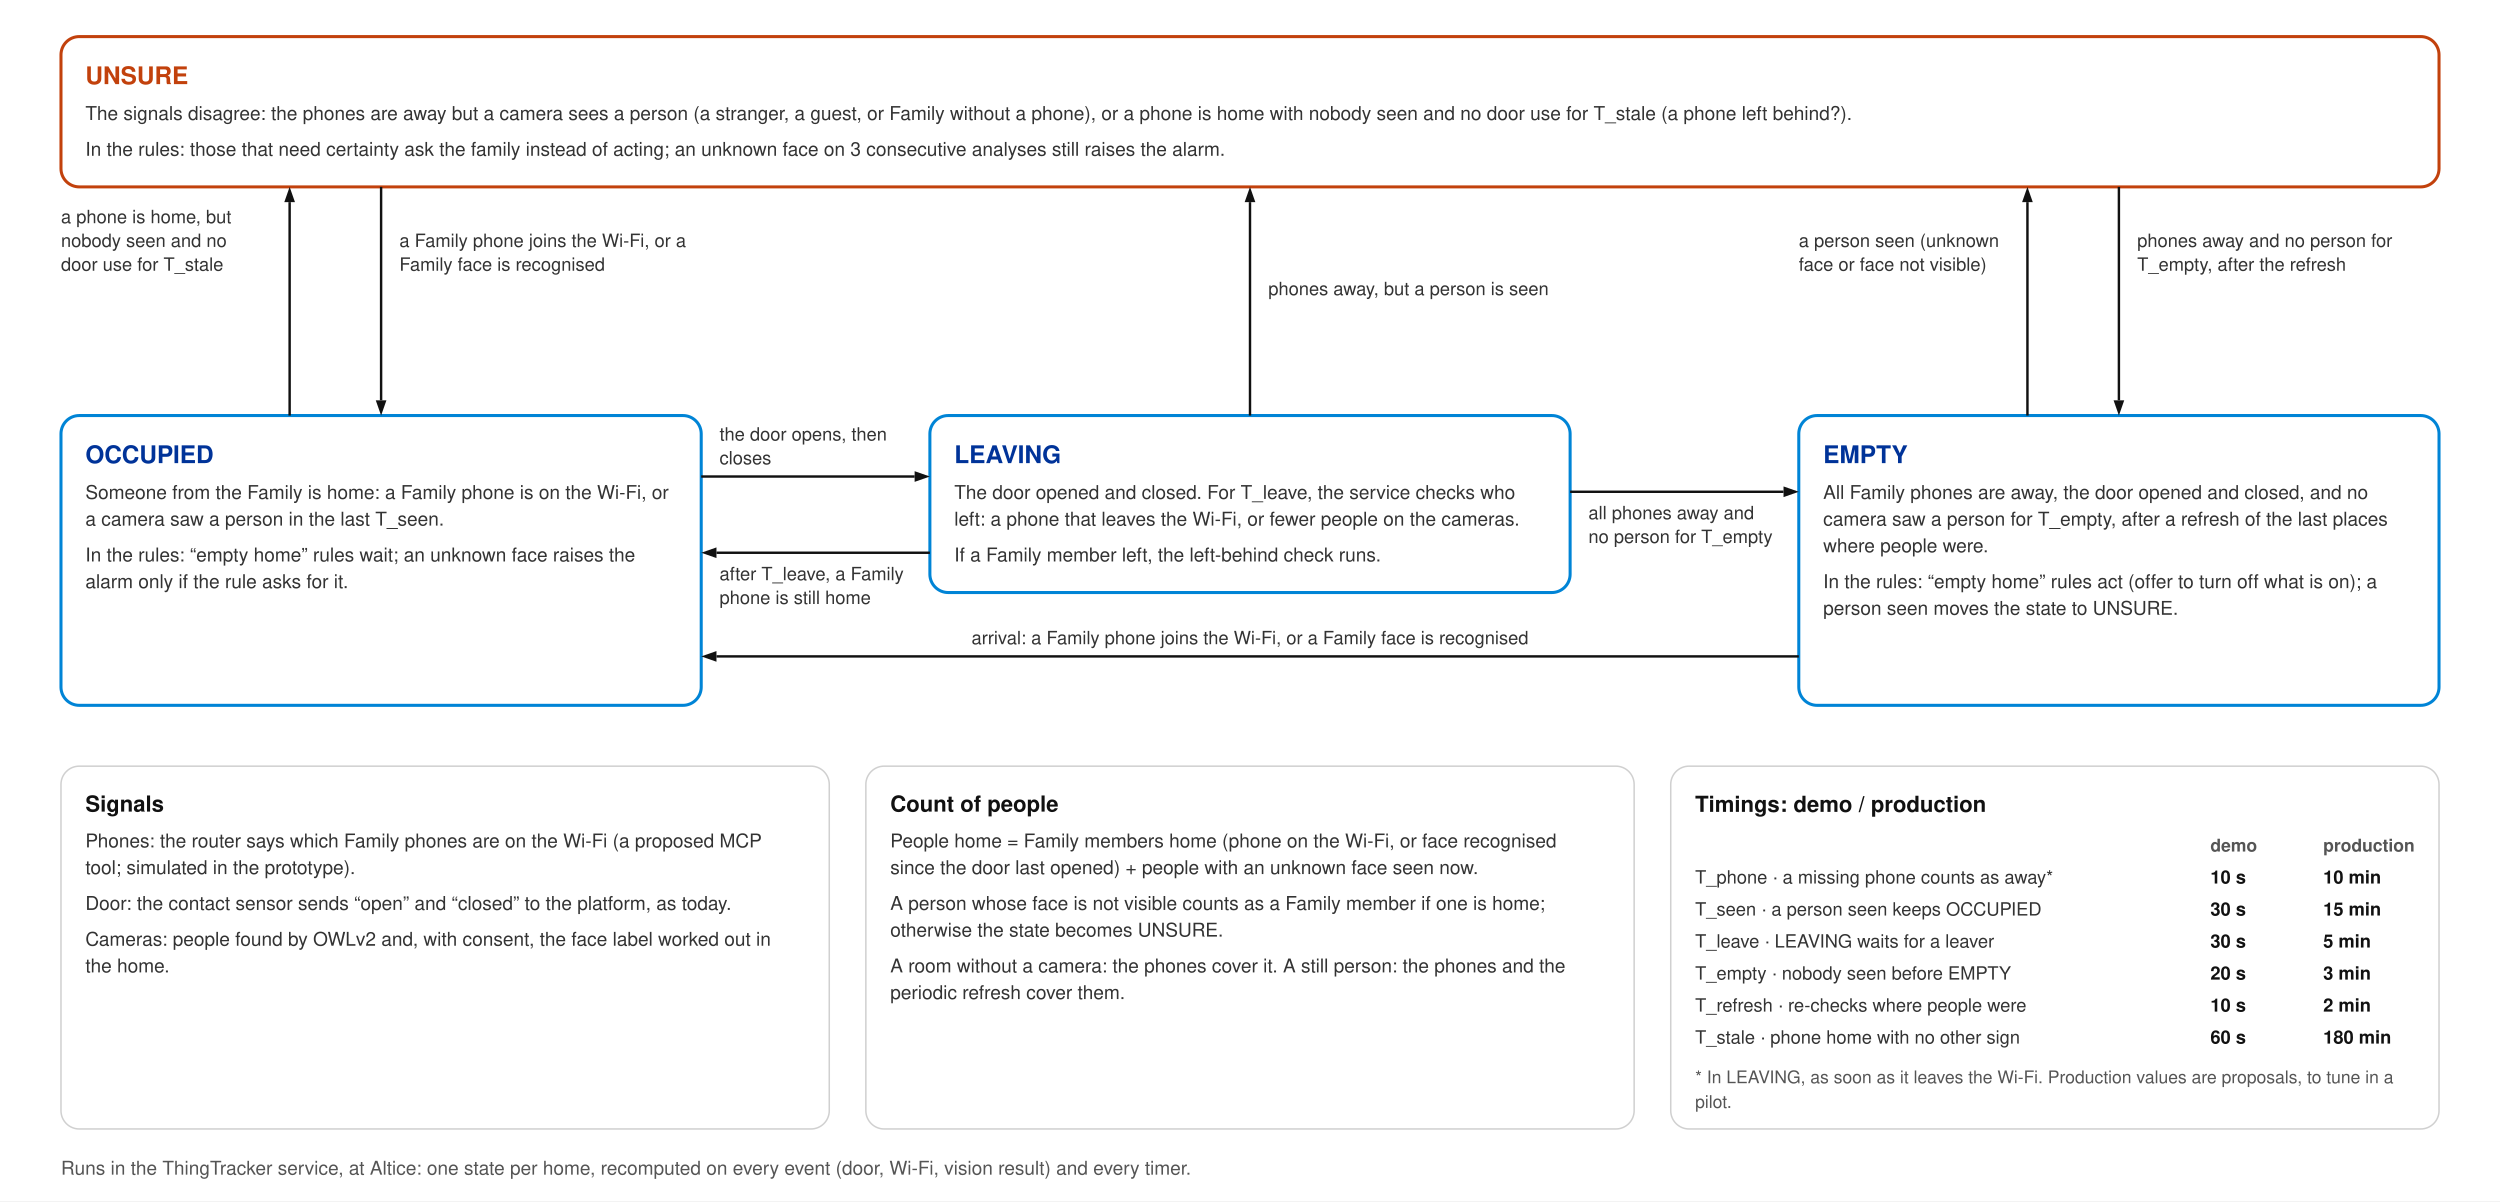
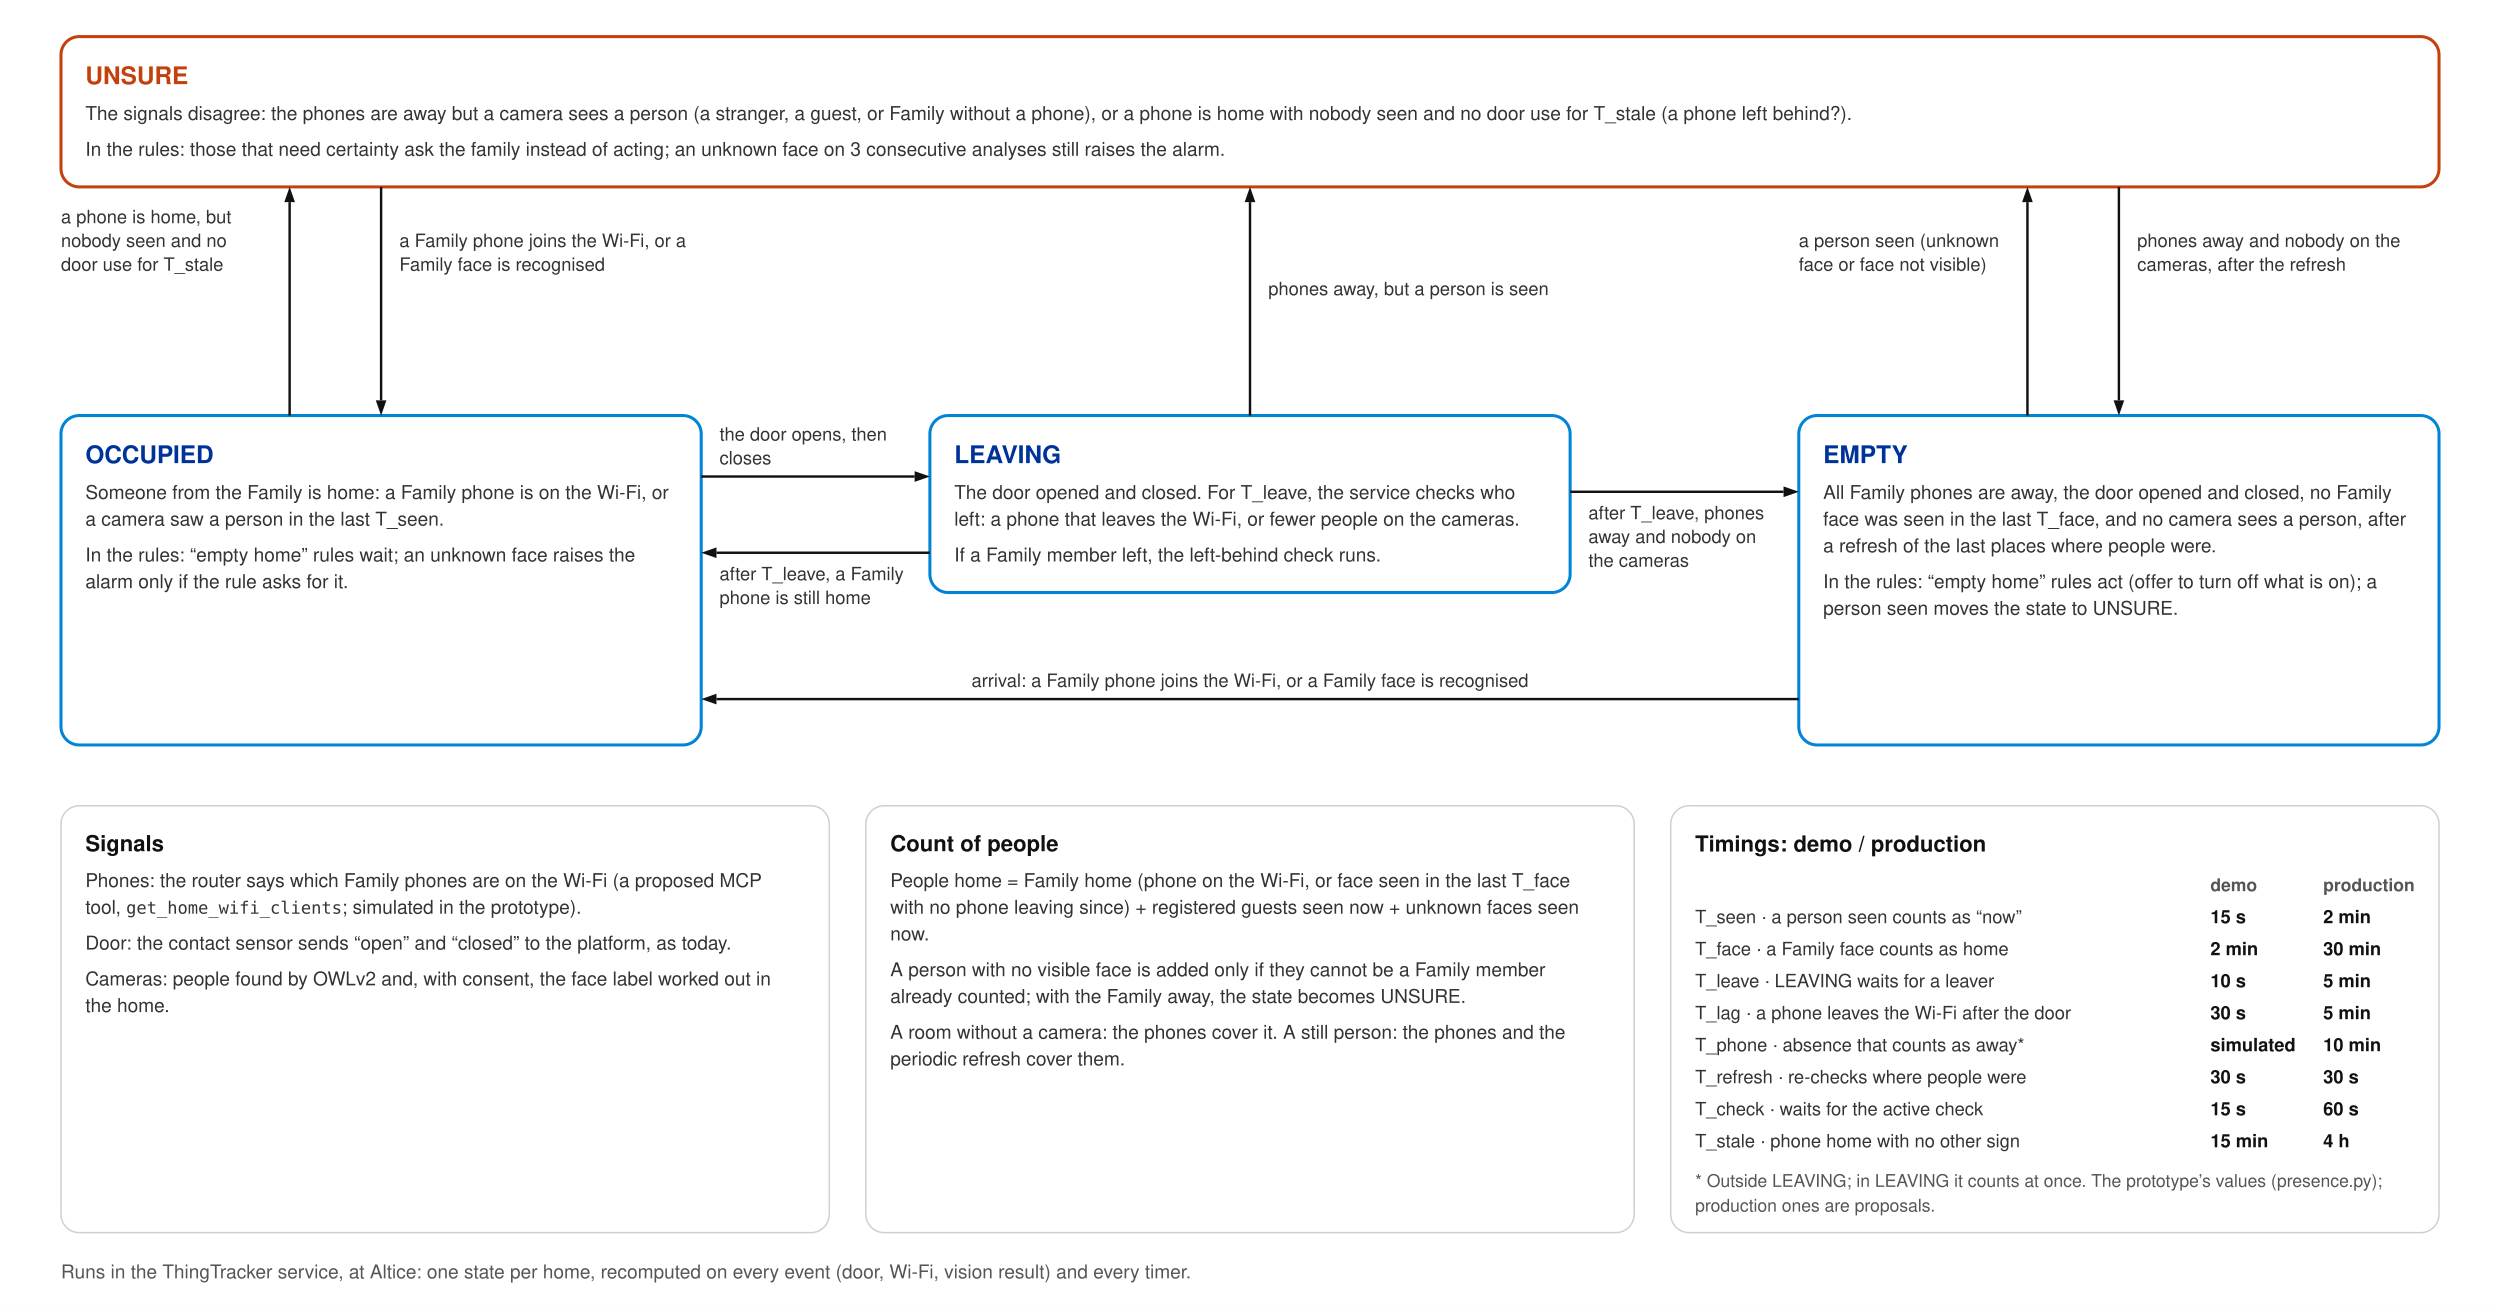
- <svg xmlns="http://www.w3.org/2000/svg" viewBox="0 0 1640 788" width="1640" height="788" font-family="Helvetica Neue, Helvetica, Arial, sans-serif" role="img" aria-label="Presence states">
+ <svg xmlns="http://www.w3.org/2000/svg" viewBox="0 0 1640 856" width="1640" height="856" font-family="Helvetica Neue, Helvetica, Arial, sans-serif" role="img" aria-label="Presence states">
  <defs>
    <marker id="m111111" viewBox="0 0 10 10" refX="0" refY="5" markerUnits="userSpaceOnUse" markerWidth="10" markerHeight="10" orient="auto">
      <path d="M0 1.5 L10 5 L0 8.5 Z" fill="#111111" />
    </marker>
    <marker id="m333333" viewBox="0 0 10 10" refX="0" refY="5" markerUnits="userSpaceOnUse" markerWidth="10" markerHeight="10" orient="auto">
      <path d="M0 1.5 L10 5 L0 8.5 Z" fill="#333333" />
    </marker>
  </defs>
-   <rect width="1640" height="788" fill="#FFFFFF" />
+   <rect width="1640" height="856" fill="#FFFFFF" />
  <rect x="40.0" y="24.0" width="1560.0" height="98.6" rx="12" fill="#FFFFFF" stroke="#C2410C" stroke-width="2" />
  <text x="56.0" y="55.2" font-size="16" font-weight="400" fill="#C2410C" text-anchor="start">
    <tspan font-weight="700">UNSURE</tspan>
  </text>
  <text x="56.0" y="78.7" font-size="12.5" font-weight="400" fill="#333333" text-anchor="start">The signals disagree: the phones are away but a camera sees a person (a stranger, a guest, or Family without a phone), or a phone is home with nobody seen and no door use for T_stale (a phone left behind?).</text>
  <text x="56.0" y="102.2" font-size="12.5" font-weight="400" fill="#333333" text-anchor="start">In the rules: those that need certainty ask the family instead of acting; an unknown face on 3 consecutive analyses still raises the alarm.</text>
-   <rect x="40.0" y="272.6" width="420.0" height="190.1" rx="12" fill="#FFFFFF" stroke="#0084D6" stroke-width="2" />
+   <rect x="40.0" y="272.6" width="420.0" height="216.1" rx="12" fill="#FFFFFF" stroke="#0084D6" stroke-width="2" />
  <text x="56.0" y="303.8" font-size="16" font-weight="400" fill="#003399" text-anchor="start">
    <tspan font-weight="700">OCCUPIED</tspan>
  </text>
  <text x="56.0" y="327.3" font-size="12.5" font-weight="400" fill="#333333" text-anchor="start">Someone from the Family is home: a Family phone is on the Wi-Fi, or</text>
  <text x="56.0" y="344.8" font-size="12.5" font-weight="400" fill="#333333" text-anchor="start">a camera saw a person in the last T_seen.</text>
  <text x="56.0" y="368.3" font-size="12.5" font-weight="400" fill="#333333" text-anchor="start">In the rules: “empty home” rules wait; an unknown face raises the</text>
  <text x="56.0" y="385.8" font-size="12.5" font-weight="400" fill="#333333" text-anchor="start">alarm only if the rule asks for it.</text>
  <rect x="610.0" y="272.6" width="420.0" height="116.1" rx="12" fill="#FFFFFF" stroke="#0084D6" stroke-width="2" />
  <text x="626.0" y="303.8" font-size="16" font-weight="400" fill="#003399" text-anchor="start">
    <tspan font-weight="700">LEAVING</tspan>
  </text>
  <text x="626.0" y="327.3" font-size="12.5" font-weight="400" fill="#333333" text-anchor="start">The door opened and closed. For T_leave, the service checks who</text>
  <text x="626.0" y="344.8" font-size="12.5" font-weight="400" fill="#333333" text-anchor="start">left: a phone that leaves the Wi-Fi, or fewer people on the cameras.</text>
  <text x="626.0" y="368.3" font-size="12.5" font-weight="400" fill="#333333" text-anchor="start">If a Family member left, the left-behind check runs.</text>
-   <rect x="1180.0" y="272.6" width="420.0" height="190.1" rx="12" fill="#FFFFFF" stroke="#0084D6" stroke-width="2" />
+   <rect x="1180.0" y="272.6" width="420.0" height="216.1" rx="12" fill="#FFFFFF" stroke="#0084D6" stroke-width="2" />
  <text x="1196.0" y="303.8" font-size="16" font-weight="400" fill="#003399" text-anchor="start">
    <tspan font-weight="700">EMPTY</tspan>
  </text>
-   <text x="1196.0" y="327.3" font-size="12.5" font-weight="400" fill="#333333" text-anchor="start">All Family phones are away, the door opened and closed, and no</text>
-   <text x="1196.0" y="344.8" font-size="12.5" font-weight="400" fill="#333333" text-anchor="start">camera saw a person for T_empty, after a refresh of the last places</text>
-   <text x="1196.0" y="362.3" font-size="12.5" font-weight="400" fill="#333333" text-anchor="start">where people were.</text>
+   <text x="1196.0" y="327.3" font-size="12.5" font-weight="400" fill="#333333" text-anchor="start">All Family phones are away, the door opened and closed, no Family</text>
+   <text x="1196.0" y="344.8" font-size="12.5" font-weight="400" fill="#333333" text-anchor="start">face was seen in the last T_face, and no camera sees a person, after</text>
+   <text x="1196.0" y="362.3" font-size="12.5" font-weight="400" fill="#333333" text-anchor="start">a refresh of the last places where people were.</text>
  <text x="1196.0" y="385.8" font-size="12.5" font-weight="400" fill="#333333" text-anchor="start">In the rules: “empty home” rules act (offer to turn off what is on); a</text>
  <text x="1196.0" y="403.3" font-size="12.5" font-weight="400" fill="#333333" text-anchor="start">person seen moves the state to UNSURE.</text>
  <path d="M460.0 312.6 H600.0" fill="none" stroke="#111111" stroke-width="1.6" marker-end="url(#m111111)" />
  <text x="472.0" y="289.0" font-size="12" font-weight="400" fill="#333333" text-anchor="start">the door opens, then</text>
  <text x="472.0" y="304.6" font-size="12" font-weight="400" fill="#333333" text-anchor="start">closes</text>
  <path d="M610.0 362.6 H470.0" fill="none" stroke="#111111" stroke-width="1.6" marker-end="url(#m111111)" />
  <text x="472.0" y="380.6" font-size="12" font-weight="400" fill="#333333" text-anchor="start">after T_leave, a Family</text>
  <text x="472.0" y="396.2" font-size="12" font-weight="400" fill="#333333" text-anchor="start">phone is still home</text>
  <path d="M1030.0 322.6 H1170.0" fill="none" stroke="#111111" stroke-width="1.6" marker-end="url(#m111111)" />
-   <text x="1042.0" y="340.6" font-size="12" font-weight="400" fill="#333333" text-anchor="start">all phones away and</text>
-   <text x="1042.0" y="356.2" font-size="12" font-weight="400" fill="#333333" text-anchor="start">no person for T_empty</text>
-   <path d="M1180.0 430.6 H470.0" fill="none" stroke="#111111" stroke-width="1.6" marker-end="url(#m111111)" />
-   <text x="820.0" y="422.6" font-size="12" font-weight="400" fill="#333333" text-anchor="middle">arrival: a Family phone joins the Wi-Fi, or a Family face is recognised</text>
+   <text x="1042.0" y="340.6" font-size="12" font-weight="400" fill="#333333" text-anchor="start">after T_leave, phones</text>
+   <text x="1042.0" y="356.2" font-size="12" font-weight="400" fill="#333333" text-anchor="start">away and nobody on</text>
+   <text x="1042.0" y="371.8" font-size="12" font-weight="400" fill="#333333" text-anchor="start">the cameras</text>
+   <path d="M1180.0 458.6 H470.0" fill="none" stroke="#111111" stroke-width="1.6" marker-end="url(#m111111)" />
+   <text x="820.0" y="450.6" font-size="12" font-weight="400" fill="#333333" text-anchor="middle">arrival: a Family phone joins the Wi-Fi, or a Family face is recognised</text>
  <path d="M190.0 272.6 V132.6" fill="none" stroke="#111111" stroke-width="1.6" marker-end="url(#m111111)" />
  <text x="40.0" y="146.4" font-size="12" font-weight="400" fill="#333333" text-anchor="start">a phone is home, but</text>
  <text x="40.0" y="162.0" font-size="12" font-weight="400" fill="#333333" text-anchor="start">nobody seen and no</text>
  <text x="40.0" y="177.6" font-size="12" font-weight="400" fill="#333333" text-anchor="start">door use for T_stale</text>
  <path d="M250.0 122.6 V262.6" fill="none" stroke="#111111" stroke-width="1.6" marker-end="url(#m111111)" />
  <text x="262.0" y="162.0" font-size="12" font-weight="400" fill="#333333" text-anchor="start">a Family phone joins the Wi-Fi, or a</text>
  <text x="262.0" y="177.6" font-size="12" font-weight="400" fill="#333333" text-anchor="start">Family face is recognised</text>
  <path d="M820.0 272.6 V132.6" fill="none" stroke="#111111" stroke-width="1.6" marker-end="url(#m111111)" />
  <text x="832.0" y="193.6" font-size="12" font-weight="400" fill="#333333" text-anchor="start">phones away, but a person is seen</text>
  <path d="M1330.0 272.6 V132.6" fill="none" stroke="#111111" stroke-width="1.6" marker-end="url(#m111111)" />
  <text x="1180.0" y="162.0" font-size="12" font-weight="400" fill="#333333" text-anchor="start">a person seen (unknown</text>
  <text x="1180.0" y="177.6" font-size="12" font-weight="400" fill="#333333" text-anchor="start">face or face not visible)</text>
  <path d="M1390.0 122.6 V262.6" fill="none" stroke="#111111" stroke-width="1.6" marker-end="url(#m111111)" />
-   <text x="1402.0" y="162.0" font-size="12" font-weight="400" fill="#333333" text-anchor="start">phones away and no person for</text>
-   <text x="1402.0" y="177.6" font-size="12" font-weight="400" fill="#333333" text-anchor="start">T_empty, after the refresh</text>
-   <rect x="40.0" y="502.6" width="504.0" height="238.0" rx="12" fill="#FFFFFF" stroke="#D0D0D0" stroke-width="1.0" />
-   <text x="56.0" y="532.4" font-size="14.5" font-weight="400" fill="#111111" text-anchor="start">
+   <text x="1402.0" y="162.0" font-size="12" font-weight="400" fill="#333333" text-anchor="start">phones away and nobody on the</text>
+   <text x="1402.0" y="177.6" font-size="12" font-weight="400" fill="#333333" text-anchor="start">cameras, after the refresh</text>
+   <rect x="40.0" y="528.6" width="504.0" height="280.0" rx="12" fill="#FFFFFF" stroke="#D0D0D0" stroke-width="1.0" />
+   <text x="56.0" y="558.4" font-size="14.5" font-weight="400" fill="#111111" text-anchor="start">
    <tspan font-weight="700">Signals</tspan>
  </text>
-   <text x="56.0" y="555.9" font-size="12.5" font-weight="400" fill="#333333" text-anchor="start">Phones: the router says which Family phones are on the Wi-Fi (a proposed MCP</text>
-   <text x="56.0" y="573.4" font-size="12.5" font-weight="400" fill="#333333" text-anchor="start">tool; simulated in the prototype).</text>
-   <text x="56.0" y="596.9" font-size="12.5" font-weight="400" fill="#333333" text-anchor="start">Door: the contact sensor sends “open” and “closed” to the platform, as today.</text>
-   <text x="56.0" y="620.4" font-size="12.5" font-weight="400" fill="#333333" text-anchor="start">Cameras: people found by OWLv2 and, with consent, the face label worked out in</text>
-   <text x="56.0" y="637.9" font-size="12.5" font-weight="400" fill="#333333" text-anchor="start">the home.</text>
-   <rect x="568.0" y="502.6" width="504.0" height="238.0" rx="12" fill="#FFFFFF" stroke="#D0D0D0" stroke-width="1.0" />
-   <text x="584.0" y="532.4" font-size="14.5" font-weight="400" fill="#111111" text-anchor="start">
+   <text x="56.0" y="581.9" font-size="12.5" font-weight="400" fill="#333333" text-anchor="start">Phones: the router says which Family phones are on the Wi-Fi (a proposed MCP</text>
+   <text x="56.0" y="599.4" font-size="12.5" font-weight="400" fill="#333333" text-anchor="start">tool, <tspan font-family="Menlo, monospace" font-size="11.2">get_home_wifi_clients</tspan>; simulated in the prototype).</text>
+   <text x="56.0" y="622.9" font-size="12.5" font-weight="400" fill="#333333" text-anchor="start">Door: the contact sensor sends “open” and “closed” to the platform, as today.</text>
+   <text x="56.0" y="646.4" font-size="12.5" font-weight="400" fill="#333333" text-anchor="start">Cameras: people found by OWLv2 and, with consent, the face label worked out in</text>
+   <text x="56.0" y="663.9" font-size="12.5" font-weight="400" fill="#333333" text-anchor="start">the home.</text>
+   <rect x="568.0" y="528.6" width="504.0" height="280.0" rx="12" fill="#FFFFFF" stroke="#D0D0D0" stroke-width="1.0" />
+   <text x="584.0" y="558.4" font-size="14.5" font-weight="400" fill="#111111" text-anchor="start">
    <tspan font-weight="700">Count of people</tspan>
  </text>
-   <text x="584.0" y="555.9" font-size="12.5" font-weight="400" fill="#333333" text-anchor="start">People home = Family members home (phone on the Wi-Fi, or face recognised</text>
-   <text x="584.0" y="573.4" font-size="12.5" font-weight="400" fill="#333333" text-anchor="start">since the door last opened) + people with an unknown face seen now.</text>
-   <text x="584.0" y="596.9" font-size="12.5" font-weight="400" fill="#333333" text-anchor="start">A person whose face is not visible counts as a Family member if one is home;</text>
-   <text x="584.0" y="614.4" font-size="12.5" font-weight="400" fill="#333333" text-anchor="start">otherwise the state becomes UNSURE.</text>
-   <text x="584.0" y="637.9" font-size="12.5" font-weight="400" fill="#333333" text-anchor="start">A room without a camera: the phones cover it. A still person: the phones and the</text>
-   <text x="584.0" y="655.4" font-size="12.5" font-weight="400" fill="#333333" text-anchor="start">periodic refresh cover them.</text>
-   <rect x="1096.0" y="502.6" width="504.0" height="238.0" rx="12" fill="#FFFFFF" stroke="#D0D0D0" stroke-width="1.0" />
-   <text x="1112.0" y="532.6" font-size="14.5" font-weight="400" fill="#111111" text-anchor="start">
+   <text x="584.0" y="581.9" font-size="12.5" font-weight="400" fill="#333333" text-anchor="start">People home = Family home (phone on the Wi-Fi, or face seen in the last T_face</text>
+   <text x="584.0" y="599.4" font-size="12.5" font-weight="400" fill="#333333" text-anchor="start">with no phone leaving since) + registered guests seen now + unknown faces seen</text>
+   <text x="584.0" y="616.9" font-size="12.5" font-weight="400" fill="#333333" text-anchor="start">now.</text>
+   <text x="584.0" y="640.4" font-size="12.5" font-weight="400" fill="#333333" text-anchor="start">A person with no visible face is added only if they cannot be a Family member</text>
+   <text x="584.0" y="657.9" font-size="12.5" font-weight="400" fill="#333333" text-anchor="start">already counted; with the Family away, the state becomes UNSURE.</text>
+   <text x="584.0" y="681.4" font-size="12.5" font-weight="400" fill="#333333" text-anchor="start">A room without a camera: the phones cover it. A still person: the phones and the</text>
+   <text x="584.0" y="698.9" font-size="12.5" font-weight="400" fill="#333333" text-anchor="start">periodic refresh cover them.</text>
+   <rect x="1096.0" y="528.6" width="504.0" height="280.0" rx="12" fill="#FFFFFF" stroke="#D0D0D0" stroke-width="1.0" />
+   <text x="1112.0" y="558.6" font-size="14.5" font-weight="400" fill="#111111" text-anchor="start">
    <tspan font-weight="700">Timings: demo / production</tspan>
  </text>
-   <text x="1450.0" y="558.6" font-size="11.5" font-weight="400" fill="#555555" text-anchor="start">
+   <text x="1450.0" y="584.6" font-size="11.5" font-weight="400" fill="#555555" text-anchor="start">
    <tspan font-weight="700">demo</tspan>
  </text>
-   <text x="1524.0" y="558.6" font-size="11.5" font-weight="400" fill="#555555" text-anchor="start">
+   <text x="1524.0" y="584.6" font-size="11.5" font-weight="400" fill="#555555" text-anchor="start">
    <tspan font-weight="700">production</tspan>
  </text>
-   <text x="1112.0" y="579.6" font-size="12" font-weight="400" fill="#333333" text-anchor="start">T_phone · a missing phone counts as away*</text>
-   <text x="1450.0" y="579.6" font-size="12" font-weight="400" fill="#111111" text-anchor="start">
+   <text x="1112.0" y="605.6" font-size="12" font-weight="400" fill="#333333" text-anchor="start">T_seen · a person seen counts as “now”</text>
+   <text x="1450.0" y="605.6" font-size="12" font-weight="400" fill="#111111" text-anchor="start">
+     <tspan font-weight="700">15 s</tspan>
+   </text>
+   <text x="1524.0" y="605.6" font-size="12" font-weight="400" fill="#111111" text-anchor="start">
+     <tspan font-weight="700">2 min</tspan>
+   </text>
+   <text x="1112.0" y="626.6" font-size="12" font-weight="400" fill="#333333" text-anchor="start">T_face · a Family face counts as home</text>
+   <text x="1450.0" y="626.6" font-size="12" font-weight="400" fill="#111111" text-anchor="start">
+     <tspan font-weight="700">2 min</tspan>
+   </text>
+   <text x="1524.0" y="626.6" font-size="12" font-weight="400" fill="#111111" text-anchor="start">
+     <tspan font-weight="700">30 min</tspan>
+   </text>
+   <text x="1112.0" y="647.6" font-size="12" font-weight="400" fill="#333333" text-anchor="start">T_leave · LEAVING waits for a leaver</text>
+   <text x="1450.0" y="647.6" font-size="12" font-weight="400" fill="#111111" text-anchor="start">
    <tspan font-weight="700">10 s</tspan>
  </text>
-   <text x="1524.0" y="579.6" font-size="12" font-weight="400" fill="#111111" text-anchor="start">
+   <text x="1524.0" y="647.6" font-size="12" font-weight="400" fill="#111111" text-anchor="start">
+     <tspan font-weight="700">5 min</tspan>
+   </text>
+   <text x="1112.0" y="668.6" font-size="12" font-weight="400" fill="#333333" text-anchor="start">T_lag · a phone leaves the Wi-Fi after the door</text>
+   <text x="1450.0" y="668.6" font-size="12" font-weight="400" fill="#111111" text-anchor="start">
+     <tspan font-weight="700">30 s</tspan>
+   </text>
+   <text x="1524.0" y="668.6" font-size="12" font-weight="400" fill="#111111" text-anchor="start">
+     <tspan font-weight="700">5 min</tspan>
+   </text>
+   <text x="1112.0" y="689.6" font-size="12" font-weight="400" fill="#333333" text-anchor="start">T_phone · absence that counts as away*</text>
+   <text x="1450.0" y="689.6" font-size="12" font-weight="400" fill="#111111" text-anchor="start">
+     <tspan font-weight="700">simulated</tspan>
+   </text>
+   <text x="1524.0" y="689.6" font-size="12" font-weight="400" fill="#111111" text-anchor="start">
    <tspan font-weight="700">10 min</tspan>
  </text>
-   <text x="1112.0" y="600.6" font-size="12" font-weight="400" fill="#333333" text-anchor="start">T_seen · a person seen keeps OCCUPIED</text>
-   <text x="1450.0" y="600.6" font-size="12" font-weight="400" fill="#111111" text-anchor="start">
+   <text x="1112.0" y="710.6" font-size="12" font-weight="400" fill="#333333" text-anchor="start">T_refresh · re-checks where people were</text>
+   <text x="1450.0" y="710.6" font-size="12" font-weight="400" fill="#111111" text-anchor="start">
    <tspan font-weight="700">30 s</tspan>
  </text>
-   <text x="1524.0" y="600.6" font-size="12" font-weight="400" fill="#111111" text-anchor="start">
+   <text x="1524.0" y="710.6" font-size="12" font-weight="400" fill="#111111" text-anchor="start">
+     <tspan font-weight="700">30 s</tspan>
+   </text>
+   <text x="1112.0" y="731.6" font-size="12" font-weight="400" fill="#333333" text-anchor="start">T_check · waits for the active check</text>
+   <text x="1450.0" y="731.6" font-size="12" font-weight="400" fill="#111111" text-anchor="start">
+     <tspan font-weight="700">15 s</tspan>
+   </text>
+   <text x="1524.0" y="731.6" font-size="12" font-weight="400" fill="#111111" text-anchor="start">
+     <tspan font-weight="700">60 s</tspan>
+   </text>
+   <text x="1112.0" y="752.6" font-size="12" font-weight="400" fill="#333333" text-anchor="start">T_stale · phone home with no other sign</text>
+   <text x="1450.0" y="752.6" font-size="12" font-weight="400" fill="#111111" text-anchor="start">
    <tspan font-weight="700">15 min</tspan>
  </text>
-   <text x="1112.0" y="621.6" font-size="12" font-weight="400" fill="#333333" text-anchor="start">T_leave · LEAVING waits for a leaver</text>
-   <text x="1450.0" y="621.6" font-size="12" font-weight="400" fill="#111111" text-anchor="start">
-     <tspan font-weight="700">30 s</tspan>
+   <text x="1524.0" y="752.6" font-size="12" font-weight="400" fill="#111111" text-anchor="start">
+     <tspan font-weight="700">4 h</tspan>
  </text>
-   <text x="1524.0" y="621.6" font-size="12" font-weight="400" fill="#111111" text-anchor="start">
-     <tspan font-weight="700">5 min</tspan>
-   </text>
-   <text x="1112.0" y="642.6" font-size="12" font-weight="400" fill="#333333" text-anchor="start">T_empty · nobody seen before EMPTY</text>
-   <text x="1450.0" y="642.6" font-size="12" font-weight="400" fill="#111111" text-anchor="start">
-     <tspan font-weight="700">20 s</tspan>
-   </text>
-   <text x="1524.0" y="642.6" font-size="12" font-weight="400" fill="#111111" text-anchor="start">
-     <tspan font-weight="700">3 min</tspan>
-   </text>
-   <text x="1112.0" y="663.6" font-size="12" font-weight="400" fill="#333333" text-anchor="start">T_refresh · re-checks where people were</text>
-   <text x="1450.0" y="663.6" font-size="12" font-weight="400" fill="#111111" text-anchor="start">
-     <tspan font-weight="700">10 s</tspan>
-   </text>
-   <text x="1524.0" y="663.6" font-size="12" font-weight="400" fill="#111111" text-anchor="start">
-     <tspan font-weight="700">2 min</tspan>
-   </text>
-   <text x="1112.0" y="684.6" font-size="12" font-weight="400" fill="#333333" text-anchor="start">T_stale · phone home with no other sign</text>
-   <text x="1450.0" y="684.6" font-size="12" font-weight="400" fill="#111111" text-anchor="start">
-     <tspan font-weight="700">60 s</tspan>
-   </text>
-   <text x="1524.0" y="684.6" font-size="12" font-weight="400" fill="#111111" text-anchor="start">
-     <tspan font-weight="700">180 min</tspan>
-   </text>
-   <text x="1112.0" y="710.6" font-size="11.5" font-weight="400" fill="#555555" text-anchor="start">* In LEAVING, as soon as it leaves the Wi-Fi. Production values are proposals, to tune in a</text>
-   <text x="1112.0" y="726.8" font-size="11.5" font-weight="400" fill="#555555" text-anchor="start">pilot.</text>
-   <text x="40.0" y="770.6" font-size="12.5" font-weight="400" fill="#555555" text-anchor="start">Runs in the ThingTracker service, at Altice: one state per home, recomputed on every event (door, Wi-Fi, vision result) and every timer.</text>
+   <text x="1112.0" y="778.6" font-size="11.5" font-weight="400" fill="#555555" text-anchor="start">* Outside LEAVING; in LEAVING it counts at once. The prototype’s values (presence.py);</text>
+   <text x="1112.0" y="794.8" font-size="11.5" font-weight="400" fill="#555555" text-anchor="start">production ones are proposals.</text>
+   <text x="40.0" y="838.6" font-size="12.5" font-weight="400" fill="#555555" text-anchor="start">Runs in the ThingTracker service, at Altice: one state per home, recomputed on every event (door, Wi-Fi, vision result) and every timer.</text>
</svg>
